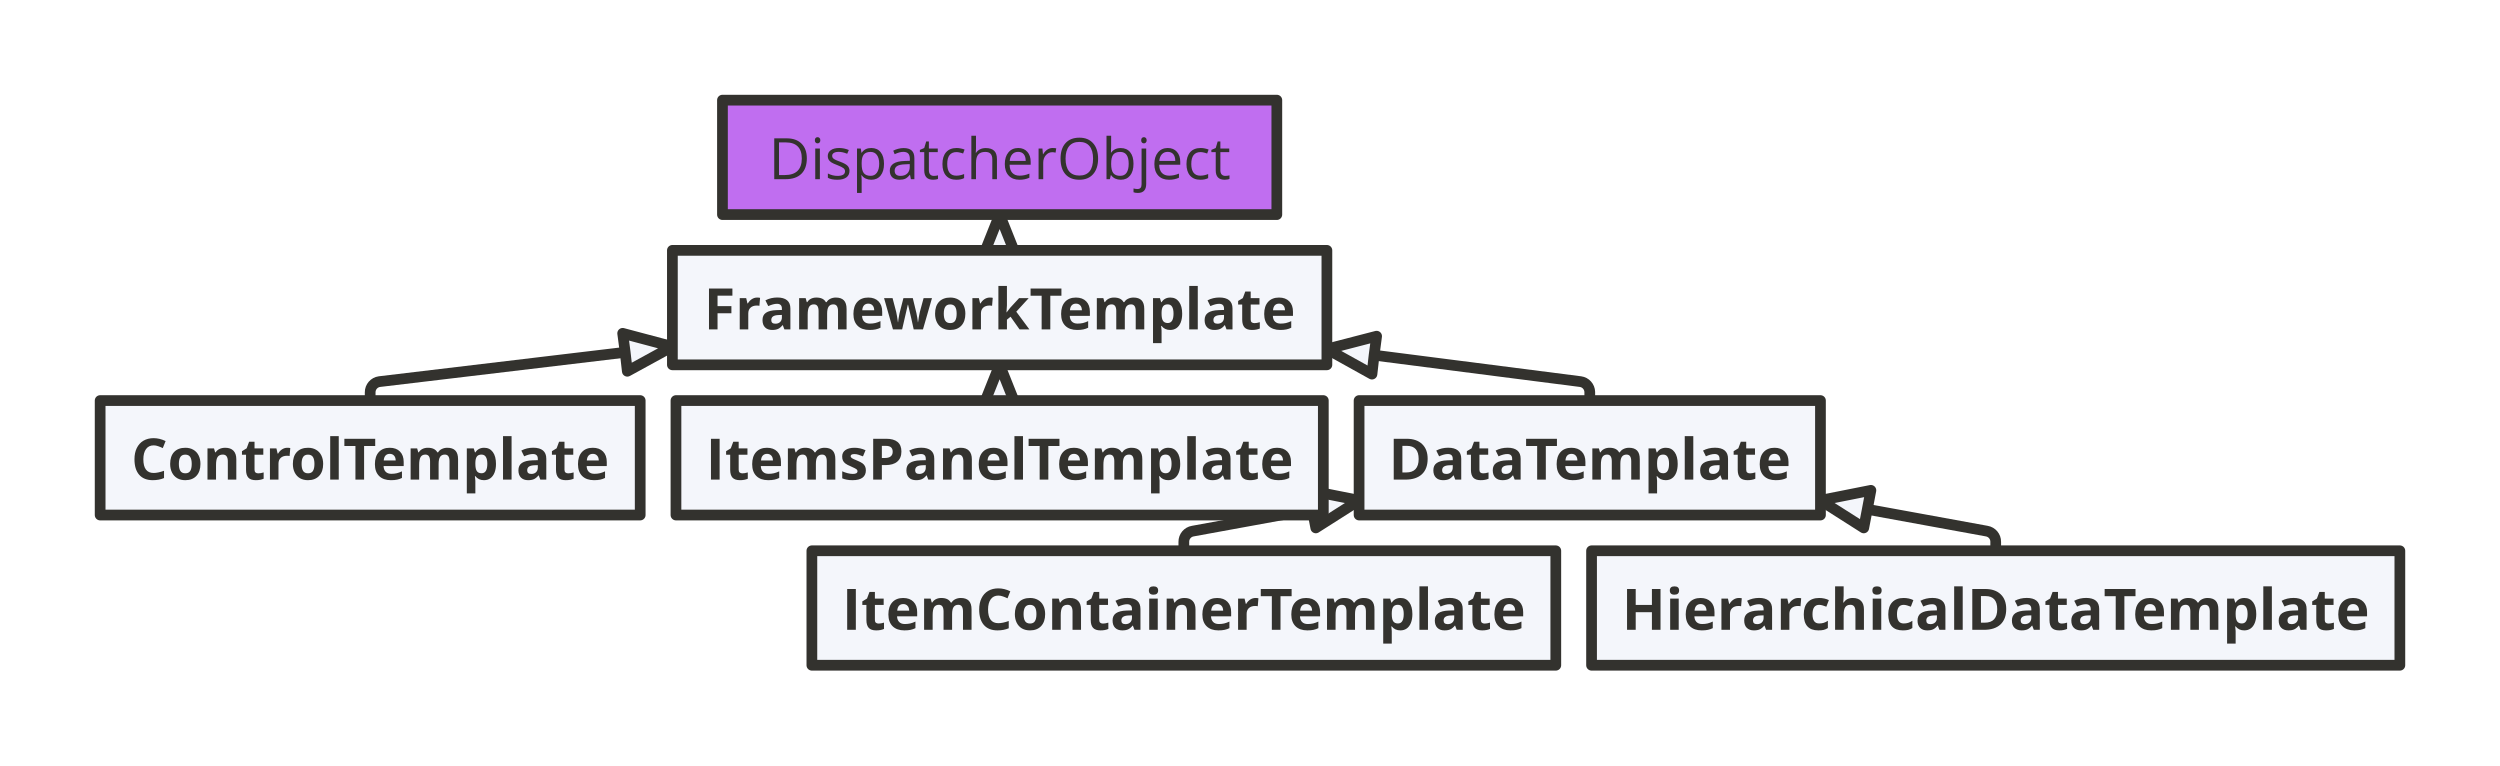
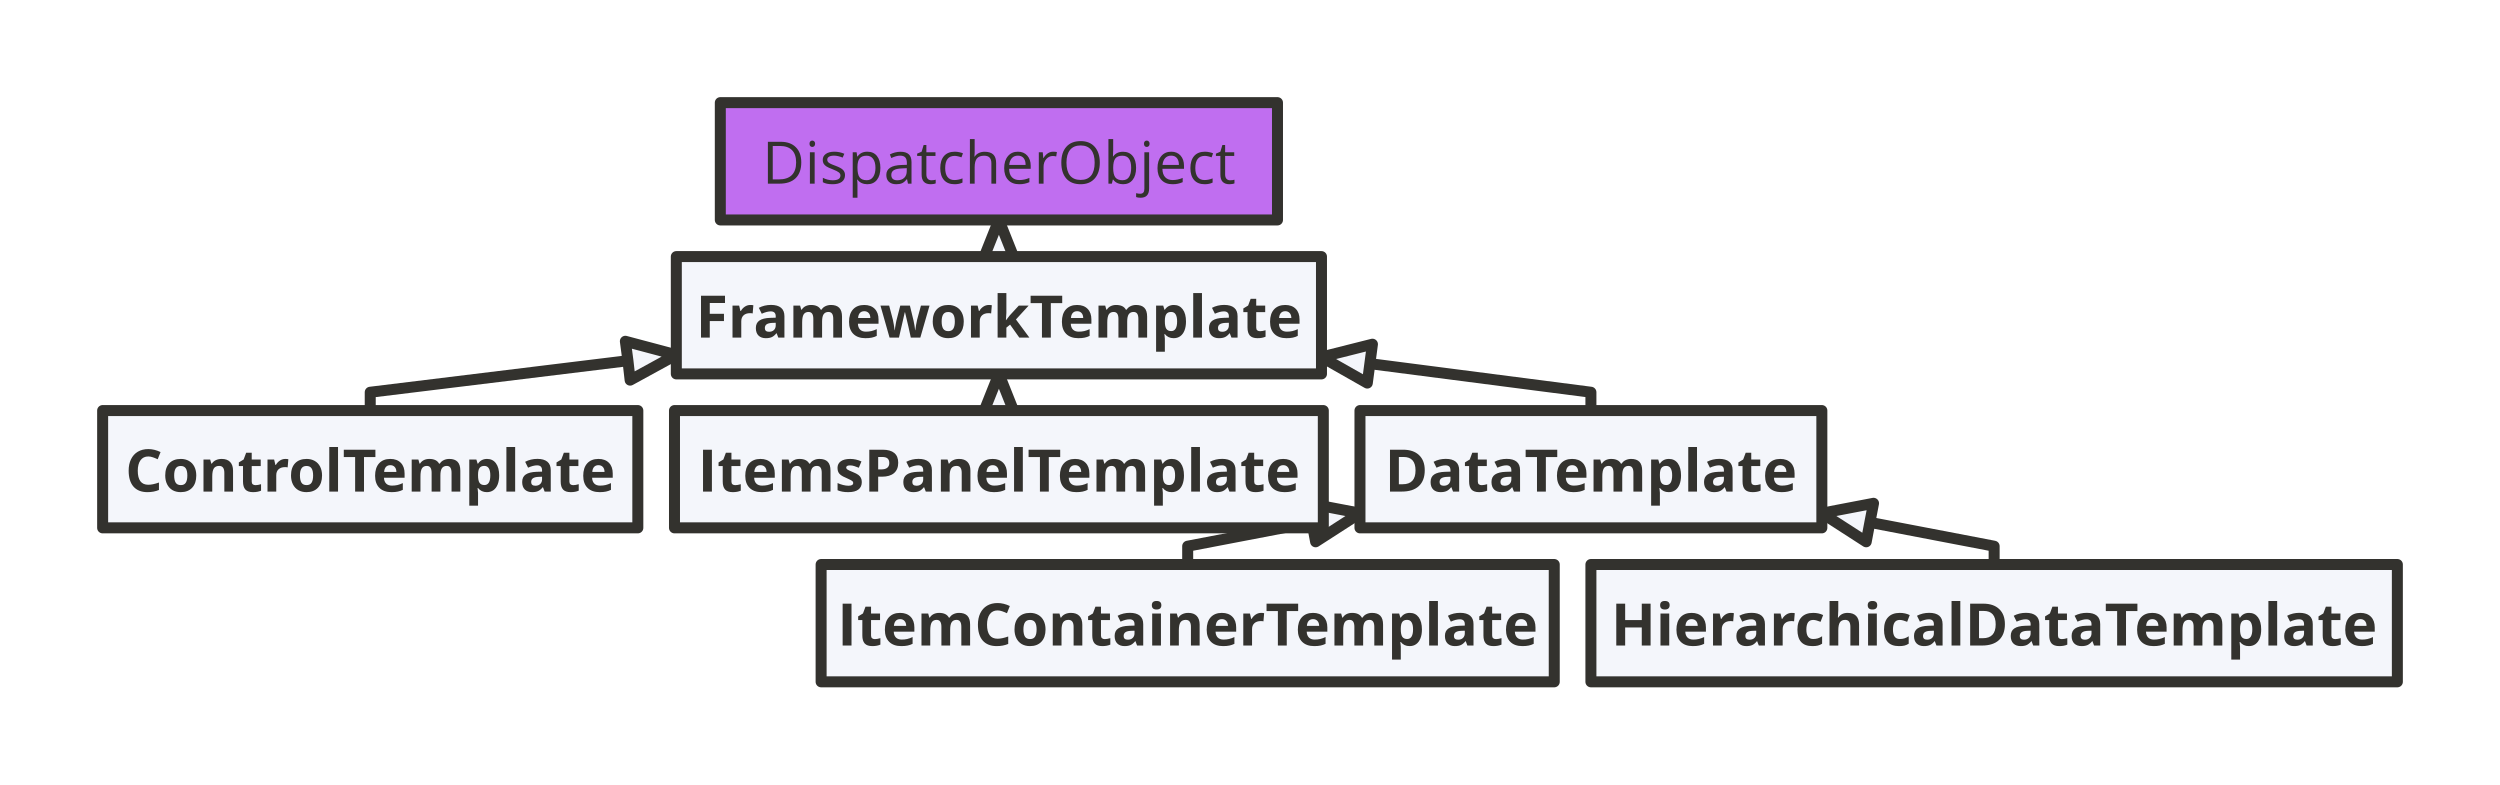
- <svg xmlns="http://www.w3.org/2000/svg" version="1.1" baseProfile="full" width="699.0" height="214.0" viewBox="0 0 699 214">
+ <svg xmlns="http://www.w3.org/2000/svg" version="1.1" baseProfile="full" width="682.0" height="214.0" viewBox="0 0 682 214">
  <g stroke-width="1.0" text-align="left" font="12pt Helvetica, Arial, sans-serif" font-size="12pt" font-family="'Open Sans'" font-weight="bold" font-style="normal">
    <g font-family="'Open Sans'" font-size="12pt" font-weight="bold" font-style="normal" stroke-width="3.0" stroke-linejoin="round" stroke-linecap="round" stroke="#33322E">
      <g stroke="transparent" fill="transparent">
-         <rect x="0.0" y="0.0" height="214.0" width="699.0" stroke="none" />
+         <rect x="0.0" y="0.0" height="214.0" width="682.0" stroke="none" />
      </g>
      <g transform="translate(8, 8)" fill="#33322E">
        <g transform="translate(20, 20)" fill="#f4f6fb" font-family="'Open Sans'" font-size="12pt" font-weight="normal" font-style="normal">
-           <path d="M251.5 45.3 L251.5 42.0 A0.0 0.0 0 0 0 251.5 42.0 L251.5 42.0 " fill="none" />
-           <path d="M256.8 45.3 L251.5 45.3 L246.2 45.3 L251.5 32.0 Z" />
-           <path d="M146.8 70.5 L78.1 78.7 A3.0 3.0 0 0 0 75.5 81.7 L75.5 84.0 " fill="none" />
-           <path d="M147.4 75.8 L146.8 70.5 L146.1 65.2 L160.0 68.9 Z" />
-           <path d="M251.5 87.3 L251.5 84.0 A0.0 0.0 0 0 0 251.5 84.0 L251.5 84.0 " fill="none" />
-           <path d="M256.8 87.3 L251.5 87.3 L246.2 87.3 L251.5 74.0 Z" />
-           <path d="M356.2 71.3 L413.9 78.7 A3.0 3.0 0 0 1 416.5 81.6 L416.5 84.0 " fill="none" />
-           <path d="M356.9 66.0 L356.2 71.3 L355.6 76.6 L343.0 69.6 Z" />
-           <path d="M338.9 114.4 L305.5 120.5 A3.0 3.0 0 0 0 303.0 123.5 L303.0 126.0 " fill="none" />
-           <path d="M339.9 119.6 L338.9 114.4 L337.9 109.1 L352.0 111.9 Z" />
-           <path d="M494.1 114.4 L527.5 120.5 A3.0 3.0 0 0 1 530.0 123.5 L530.0 126.0 " fill="none" />
-           <path d="M495.1 109.1 L494.1 114.4 L493.1 119.6 L481.0 111.9 Z" />
+           <path d="M244.5 45.3 L244.5 37 L244.5 42 L244.5 42.0 " fill="none" />
+           <path d="M249.8 45.3 L244.5 45.3 L239.2 45.3 L244.5 32.0 Z" />
+           <path d="M143.3 70.4 L73 79 L73 84 L73.0 84.0 " fill="none" />
+           <path d="M143.9 75.7 L143.3 70.4 L142.6 65.1 L156.5 68.8 Z" />
+           <path d="M244.5 87.3 L244.5 79 L244.5 84 L244.5 84.0 " fill="none" />
+           <path d="M249.8 87.3 L244.5 87.3 L239.2 87.3 L244.5 74.0 Z" />
+           <path d="M345.7 71.2 L406 79 L406 84 L406.0 84.0 " fill="none" />
+           <path d="M346.4 65.9 L345.7 71.2 L345.0 76.5 L332.5 69.4 Z" />
+           <path d="M329.9 114.5 L296 121 L296 126 L296.0 126.0 " fill="none" />
+           <path d="M330.9 119.8 L329.9 114.5 L328.9 109.3 L343.0 112.0 Z" />
+           <path d="M482.1 114.5 L516 121 L516 126 L516.0 126.0 " fill="none" />
+           <path d="M483.1 109.3 L482.1 114.5 L481.1 119.8 L469.0 112.0 Z" />
          <g data-name="DispatcherObject">
            <g fill="#C06EF0" stroke="#33322E" data-name="DispatcherObject">
-               <rect x="174.0" y="0.0" height="32.0" width="155.0" data-name="DispatcherObject" />
+               <rect x="168.5" y="0.0" height="32.0" width="152.0" data-name="DispatcherObject" />
            </g>
-             <g transform="translate(174, 0)" font-family="'Open Sans'" font-size="12pt" font-weight="normal" font-style="normal" data-name="DispatcherObject" data-compartment="0">
+             <g transform="translate(168.5, 0)" font-family="'Open Sans'" font-size="12pt" font-weight="normal" font-style="normal" data-name="DispatcherObject" data-compartment="0">
              <g transform="translate(8, 8)" fill="#33322E" text-align="center" data-name="DispatcherObject" data-compartment="0">
-                 <text x="69.5" y="14.1" stroke="none" text-anchor="middle" data-name="DispatcherObject" data-compartment="0">DispatcherObject</text>
+                 <text x="68.0" y="14.1" stroke="none" text-anchor="middle" data-name="DispatcherObject" data-compartment="0">DispatcherObject</text>
              </g>
            </g>
          </g>
          <g data-name="FrameworkTemplate">
            <g fill="#f4f6fb" stroke="#33322E" data-name="FrameworkTemplate">
-               <rect x="160.0" y="42.0" height="32.0" width="183.0" data-name="FrameworkTemplate" />
+               <rect x="156.5" y="42.0" height="32.0" width="176.0" data-name="FrameworkTemplate" />
            </g>
-             <g transform="translate(160, 42)" font-family="'Open Sans'" font-size="12pt" font-weight="bold" font-style="normal" data-name="FrameworkTemplate" data-compartment="0">
+             <g transform="translate(156.5, 42)" font-family="'Open Sans'" font-size="12pt" font-weight="bold" font-style="normal" data-name="FrameworkTemplate" data-compartment="0">
              <g transform="translate(8, 8)" fill="#33322E" text-align="center" data-name="FrameworkTemplate" data-compartment="0">
-                 <text x="83.5" y="14.1" stroke="none" text-anchor="middle" data-name="FrameworkTemplate" data-compartment="0">FrameworkTemplate</text>
+                 <text x="80.0" y="14.1" stroke="none" text-anchor="middle" data-name="FrameworkTemplate" data-compartment="0">FrameworkTemplate</text>
              </g>
            </g>
          </g>
          <g data-name="ControlTemplate">
            <g fill="#f4f6fb" stroke="#33322E" data-name="ControlTemplate">
-               <rect x="0.0" y="84.0" height="32.0" width="151.0" data-name="ControlTemplate" />
+               <rect x="0.0" y="84.0" height="32.0" width="146.0" data-name="ControlTemplate" />
            </g>
            <g transform="translate(0, 84)" font-family="'Open Sans'" font-size="12pt" font-weight="bold" font-style="normal" data-name="ControlTemplate" data-compartment="0">
              <g transform="translate(8, 8)" fill="#33322E" text-align="center" data-name="ControlTemplate" data-compartment="0">
-                 <text x="67.5" y="14.1" stroke="none" text-anchor="middle" data-name="ControlTemplate" data-compartment="0">ControlTemplate</text>
+                 <text x="65.0" y="14.1" stroke="none" text-anchor="middle" data-name="ControlTemplate" data-compartment="0">ControlTemplate</text>
              </g>
            </g>
          </g>
          <g data-name="ItemsPanelTemplate">
            <g fill="#f4f6fb" stroke="#33322E" data-name="ItemsPanelTemplate">
-               <rect x="161.0" y="84.0" height="32.0" width="181.0" data-name="ItemsPanelTemplate" />
+               <rect x="156.0" y="84.0" height="32.0" width="177.0" data-name="ItemsPanelTemplate" />
            </g>
-             <g transform="translate(161, 84)" font-family="'Open Sans'" font-size="12pt" font-weight="bold" font-style="normal" data-name="ItemsPanelTemplate" data-compartment="0">
+             <g transform="translate(156, 84)" font-family="'Open Sans'" font-size="12pt" font-weight="bold" font-style="normal" data-name="ItemsPanelTemplate" data-compartment="0">
              <g transform="translate(8, 8)" fill="#33322E" text-align="center" data-name="ItemsPanelTemplate" data-compartment="0">
-                 <text x="82.5" y="14.1" stroke="none" text-anchor="middle" data-name="ItemsPanelTemplate" data-compartment="0">ItemsPanelTemplate</text>
+                 <text x="80.5" y="14.1" stroke="none" text-anchor="middle" data-name="ItemsPanelTemplate" data-compartment="0">ItemsPanelTemplate</text>
              </g>
            </g>
          </g>
          <g data-name="DataTemplate">
            <g fill="#f4f6fb" stroke="#33322E" data-name="DataTemplate">
-               <rect x="352.0" y="84.0" height="32.0" width="129.0" data-name="DataTemplate" />
+               <rect x="343.0" y="84.0" height="32.0" width="126.0" data-name="DataTemplate" />
            </g>
-             <g transform="translate(352, 84)" font-family="'Open Sans'" font-size="12pt" font-weight="bold" font-style="normal" data-name="DataTemplate" data-compartment="0">
+             <g transform="translate(343, 84)" font-family="'Open Sans'" font-size="12pt" font-weight="bold" font-style="normal" data-name="DataTemplate" data-compartment="0">
              <g transform="translate(8, 8)" fill="#33322E" text-align="center" data-name="DataTemplate" data-compartment="0">
-                 <text x="56.5" y="14.1" stroke="none" text-anchor="middle" data-name="DataTemplate" data-compartment="0">DataTemplate</text>
+                 <text x="55.0" y="14.1" stroke="none" text-anchor="middle" data-name="DataTemplate" data-compartment="0">DataTemplate</text>
              </g>
            </g>
          </g>
          <g data-name="ItemContainerTemplate">
            <g fill="#f4f6fb" stroke="#33322E" data-name="ItemContainerTemplate">
-               <rect x="199.0" y="126.0" height="32.0" width="208.0" data-name="ItemContainerTemplate" />
+               <rect x="196.0" y="126.0" height="32.0" width="200.0" data-name="ItemContainerTemplate" />
            </g>
-             <g transform="translate(199, 126)" font-family="'Open Sans'" font-size="12pt" font-weight="bold" font-style="normal" data-name="ItemContainerTemplate" data-compartment="0">
+             <g transform="translate(196, 126)" font-family="'Open Sans'" font-size="12pt" font-weight="bold" font-style="normal" data-name="ItemContainerTemplate" data-compartment="0">
              <g transform="translate(8, 8)" fill="#33322E" text-align="center" data-name="ItemContainerTemplate" data-compartment="0">
-                 <text x="96.0" y="14.1" stroke="none" text-anchor="middle" data-name="ItemContainerTemplate" data-compartment="0">ItemContainerTemplate</text>
+                 <text x="92.0" y="14.1" stroke="none" text-anchor="middle" data-name="ItemContainerTemplate" data-compartment="0">ItemContainerTemplate</text>
              </g>
            </g>
          </g>
          <g data-name="HierarchicalDataTemplate">
            <g fill="#f4f6fb" stroke="#33322E" data-name="HierarchicalDataTemplate">
-               <rect x="417.0" y="126.0" height="32.0" width="226.0" data-name="HierarchicalDataTemplate" />
+               <rect x="406.0" y="126.0" height="32.0" width="220.0" data-name="HierarchicalDataTemplate" />
            </g>
-             <g transform="translate(417, 126)" font-family="'Open Sans'" font-size="12pt" font-weight="bold" font-style="normal" data-name="HierarchicalDataTemplate" data-compartment="0">
+             <g transform="translate(406, 126)" font-family="'Open Sans'" font-size="12pt" font-weight="bold" font-style="normal" data-name="HierarchicalDataTemplate" data-compartment="0">
              <g transform="translate(8, 8)" fill="#33322E" text-align="center" data-name="HierarchicalDataTemplate" data-compartment="0">
-                 <text x="105.0" y="14.1" stroke="none" text-anchor="middle" data-name="HierarchicalDataTemplate" data-compartment="0">HierarchicalDataTemplate</text>
+                 <text x="102.0" y="14.1" stroke="none" text-anchor="middle" data-name="HierarchicalDataTemplate" data-compartment="0">HierarchicalDataTemplate</text>
              </g>
            </g>
          </g>
        </g>
      </g>
    </g>
  </g>
</svg>
